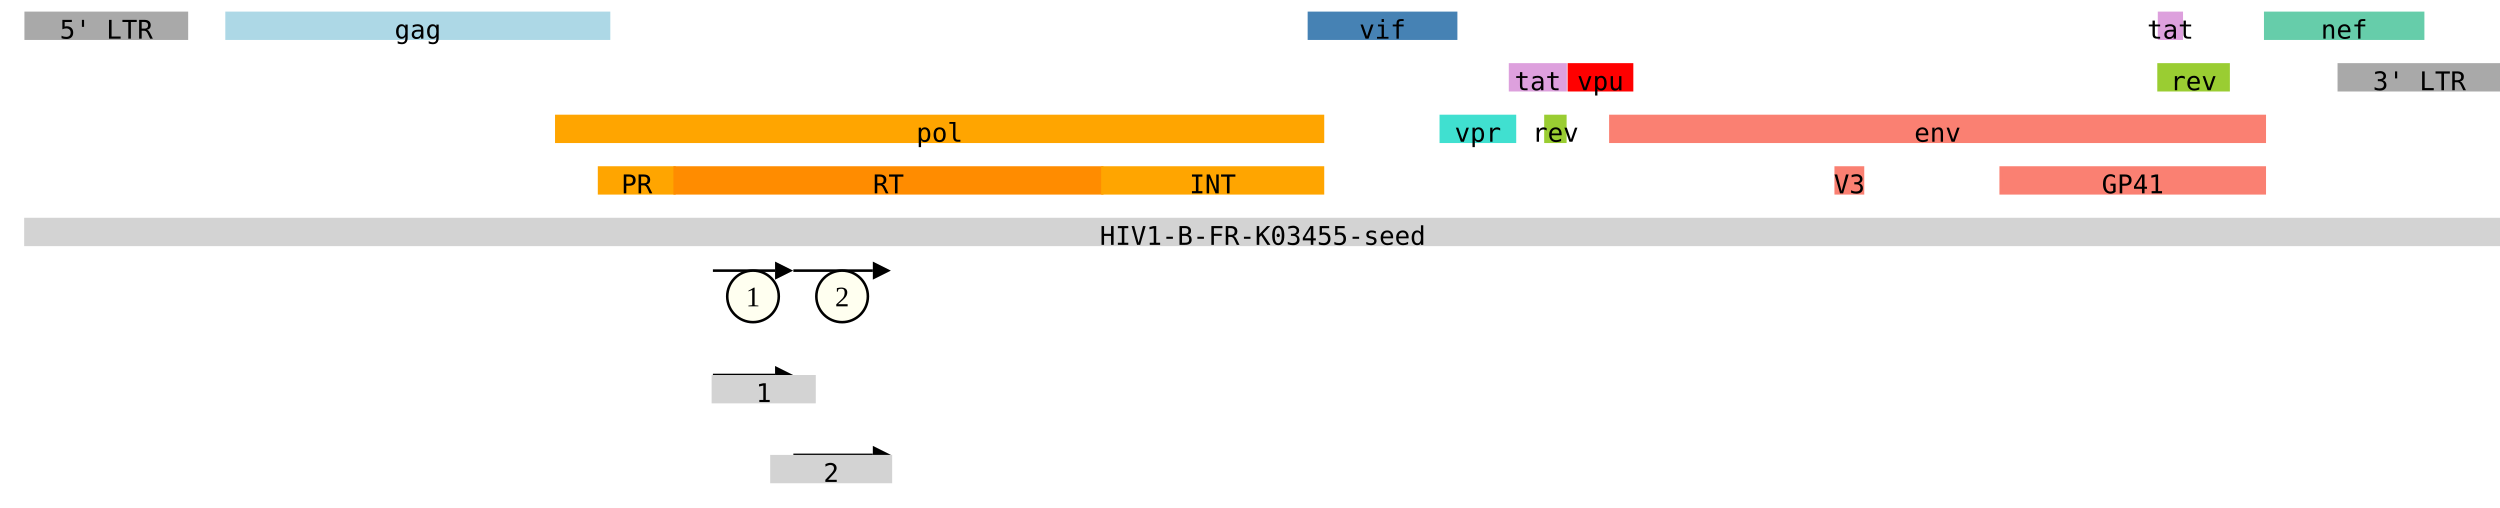
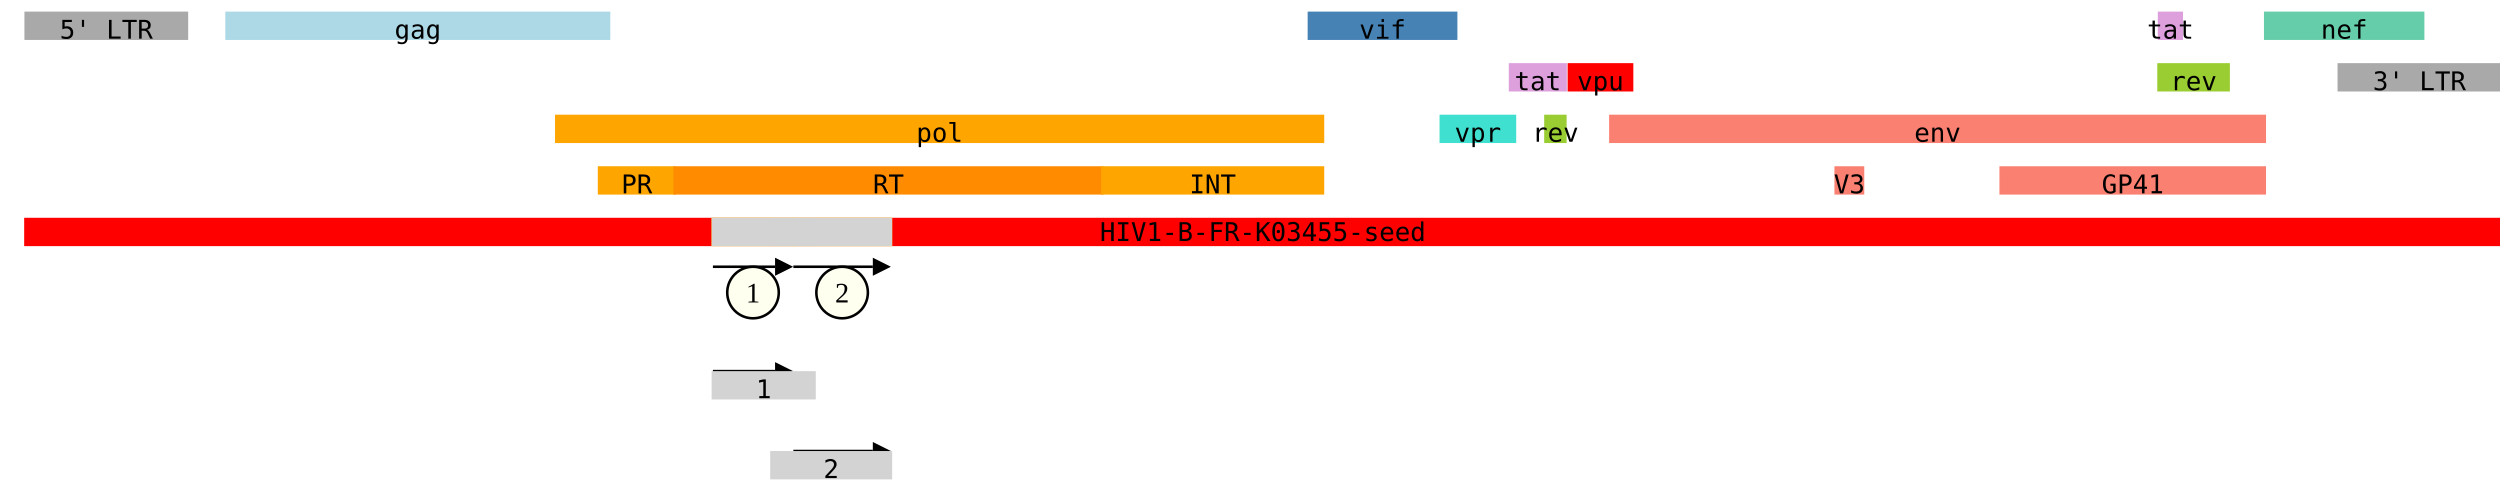
- <svg xmlns="http://www.w3.org/2000/svg" width="970.0" height="197.0" viewBox="0.0 -197.0 970.0 197.0">
+ <svg xmlns="http://www.w3.org/2000/svg" width="970.0" height="195.5" viewBox="0.0 -195.5 970.0 195.5">
  <defs>
</defs>
-   <g transform="translate(0 -182.0)">
+   <g transform="translate(0 -180.5)">
    <g transform="translate(0.0 0)">
      <rect x="9.978" y="-10" width="62.533" height="10" fill="darkgrey" stroke="darkgrey" />
      <g transform="translate(41.24402 0)">
        <text x="0" y="0" font-size="10" font-family="monospace" text-anchor="middle">5' LTR</text>
      </g>
    </g>
    <g transform="translate(0.0 0)">
      <rect x="87.921" y="-10" width="148.38" height="10" fill="lightblue" stroke="lightblue" />
      <g transform="translate(162.1112 0)">
        <text x="0" y="0" font-size="10" font-family="monospace" text-anchor="middle">gag</text>
      </g>
    </g>
    <g transform="translate(0.0 0)">
      <rect x="507.869" y="-10" width="57.1" height="10" fill="steelblue" stroke="steelblue" />
      <g transform="translate(536.4192 0)">
        <text x="0" y="0" font-size="10" font-family="monospace" text-anchor="middle">vif</text>
      </g>
    </g>
    <g transform="translate(0.0 0)">
      <rect x="837.723" y="-10" width="8.792" height="10" fill="plum" stroke="plum" />
      <g transform="translate(842.1189 0)">
        <text x="0" y="0" font-size="10" font-family="monospace" text-anchor="middle">tat</text>
      </g>
    </g>
    <g transform="translate(0.0 0)">
      <rect x="878.917" y="-10" width="61.249" height="10" fill="mediumaquamarine" stroke="mediumaquamarine" />
      <g transform="translate(909.5417 0)">
        <text x="0" y="0" font-size="10" font-family="monospace" text-anchor="middle">nef</text>
      </g>
    </g>
  </g>
-   <g transform="translate(0 -162.0)">
+   <g transform="translate(0 -160.5)">
    <g transform="translate(0.0 0)">
      <rect x="585.912" y="-10" width="21.536" height="10" fill="plum" stroke="plum" />
      <g transform="translate(596.6799 0)">
        <text x="0" y="0" font-size="10" font-family="monospace" text-anchor="middle">tat</text>
      </g>
    </g>
    <g transform="translate(0.0 0)">
      <rect x="608.732" y="-10" width="24.499" height="10" fill="red" stroke="red" />
      <g transform="translate(620.9818 0)">
        <text x="0" y="0" font-size="10" font-family="monospace" text-anchor="middle">vpu</text>
      </g>
    </g>
    <g transform="translate(0.0 0)">
      <rect x="837.525" y="-10" width="27.167" height="10" fill="yellowgreen" stroke="yellowgreen" />
      <g transform="translate(851.1086 0)">
        <text x="0" y="0" font-size="10" font-family="monospace" text-anchor="middle">rev</text>
      </g>
    </g>
    <g transform="translate(0.0 0)">
      <rect x="907.467" y="-10" width="62.533" height="10" fill="darkgrey" stroke="darkgrey" />
      <g transform="translate(938.7336 0)">
        <text x="0" y="0" font-size="10" font-family="monospace" text-anchor="middle">3' LTR</text>
      </g>
    </g>
  </g>
-   <g transform="translate(0 -142.0)">
+   <g transform="translate(0 -140.5)">
    <g transform="translate(0.0 0)">
      <rect x="215.852" y="-10" width="297.451" height="10" fill="orange" stroke="orange" />
      <g transform="translate(364.5774 0)">
        <text x="0" y="0" font-size="10" font-family="monospace" text-anchor="middle">pol</text>
      </g>
    </g>
    <g transform="translate(0.0 0)">
      <rect x="559.042" y="-10" width="28.747" height="10" fill="turquoise" stroke="turquoise" />
      <g transform="translate(573.4153 0)">
        <text x="0" y="0" font-size="10" font-family="monospace" text-anchor="middle">vpr</text>
      </g>
    </g>
    <g transform="translate(0.0 0)">
      <rect x="599.644" y="-10" width="7.705" height="10" fill="yellowgreen" stroke="yellowgreen" />
      <g transform="translate(603.4963 0)">
        <text x="0" y="0" font-size="10" font-family="monospace" text-anchor="middle">rev</text>
      </g>
    </g>
    <g transform="translate(0.0 0)">
      <rect x="624.835" y="-10" width="253.885" height="10" fill="salmon" stroke="salmon" />
      <g transform="translate(751.7772 0)">
        <text x="0" y="0" font-size="10" font-family="monospace" text-anchor="middle">env</text>
      </g>
    </g>
  </g>
-   <g transform="translate(0 -122.0)">
+   <g transform="translate(0 -120.5)">
    <g transform="translate(0.0 0)">
      <rect x="232.448" y="-10" width="29.241" height="10" fill="orange" stroke="orange" />
      <g transform="translate(247.0689 0)">
        <text x="0" y="0" font-size="10" font-family="monospace" text-anchor="middle">PR</text>
      </g>
    </g>
    <g transform="translate(0.0 0)">
      <rect x="261.788" y="-10" width="165.865" height="10" fill="darkorange" stroke="darkorange" />
      <g transform="translate(344.7209 0)">
        <text x="0" y="0" font-size="10" font-family="monospace" text-anchor="middle">RT</text>
      </g>
    </g>
    <g transform="translate(0.0 0)">
      <rect x="427.752" y="-10" width="85.55" height="10" fill="orange" stroke="orange" />
      <g transform="translate(470.5275 0)">
        <text x="0" y="0" font-size="10" font-family="monospace" text-anchor="middle">INT</text>
      </g>
    </g>
    <g transform="translate(0.0 0)">
      <rect x="712.262" y="-10" width="10.57" height="10" fill="salmon" stroke="salmon" />
      <g transform="translate(717.5471 0)">
        <text x="0" y="0" font-size="10" font-family="monospace" text-anchor="middle">V3</text>
      </g>
    </g>
    <g transform="translate(0.0 0)">
      <rect x="776.277" y="-10" width="102.443" height="10" fill="salmon" stroke="salmon" />
      <g transform="translate(827.4982 0)">
        <text x="0" y="0" font-size="10" font-family="monospace" text-anchor="middle">GP41</text>
      </g>
    </g>
  </g>
+   <g transform="translate(0 -100.5)">
+     <g transform="translate(0.0 0)">
+       <rect x="9.879" y="-10" width="960.121" height="10" fill="red" stroke="red" />
+     </g>
+     <g transform="translate(0.0 0)">
+       <rect x="276.607" y="-10" width="31.118" height="10" fill="yellow" stroke="yellow" />
+     </g>
+     <g transform="translate(0.0 0)">
+       <rect x="307.824" y="-10" width="37.836" height="10" fill="yellow" stroke="yellow" />
+     </g>
+     <g transform="translate(0.0 0)">
+       <rect x="276.607" y="-10" width="39.416" height="10" fill="lightgray" stroke="lightgray" />
+     </g>
+     <g transform="translate(0.0 0)">
+       <rect x="299.328" y="-10" width="46.332" height="10" fill="lightgray" stroke="lightgray" />
+     </g>
+   </g>
  <g transform="translate(0.0 -102.0)">
-     <rect x="9.879" y="-10" width="960.121" height="10" fill="lightgrey" stroke="lightgrey" />
-     <g transform="translate(489.9394 0)">
+     <rect x="489.989" y="11.5" width="0.0" height="-11.5" fill="transparent" stroke="transparent" />
+     <g transform="translate(489.9888 0)">
      <text x="0" y="0" font-size="10" font-family="monospace" text-anchor="middle">HIV1-B-FR-K03455-seed</text>
    </g>
  </g>
  <g transform="translate(0 -72.0)">
    <g transform="translate(0.0 0)">
      <path d="M276.607,-20.0 L300.725,-20.0" stroke="black" />
      <circle cx="292.166" cy="-10.0" r="10.0" fill="ivory" stroke="black" />
      <path d="M307.725,-20.0 L300.725,-23.5 L300.725,-16.5 L307.725,-20.0" fill="black" />
      <text x="292.166" y="-10.0" font-size="11.0" text-anchor="middle" dy="0.35em">1</text>
    </g>
    <g transform="translate(0.0 0)">
      <path d="M307.824,-20.0 L338.659,-20.0" stroke="black" />
      <circle cx="326.742" cy="-10.0" r="10.0" fill="ivory" stroke="black" />
      <path d="M345.659,-20.0 L338.659,-23.5 L338.659,-16.5 L345.659,-20.0" fill="black" />
      <text x="326.742" y="-10.0" font-size="11.0" text-anchor="middle" dy="0.35em">2</text>
    </g>
  </g>
  <g transform="translate(0 -61.0)">
    <g transform="translate(0.0 0)">
      <path d="M276.607,9.5 L300.725,9.5" stroke="black" />
      <path d="M307.725,9.5 L300.725,6.0 L300.725,13.0 L307.725,9.5" fill="black" />
    </g>
  </g>
  <g transform="translate(0 -41.0)">
    <g transform="translate(0.0 0)">
      <rect x="276.607" y="-10" width="39.416" height="10" fill="lightgrey" stroke="lightgrey" />
      <g transform="translate(296.3148 0)">
        <text x="0" y="0" font-size="10" font-family="monospace" text-anchor="middle">1</text>
      </g>
    </g>
  </g>
  <g transform="translate(0 -30.0)">
    <g transform="translate(0.0 0)">
      <path d="M307.824,9.5 L338.659,9.5" stroke="black" />
      <path d="M345.659,9.5 L338.659,6.0 L338.659,13.0 L345.659,9.5" fill="black" />
    </g>
  </g>
  <g transform="translate(0 -10.0)">
    <g transform="translate(0.0 0)">
      <rect x="299.328" y="-10" width="46.332" height="10" fill="lightgrey" stroke="lightgrey" />
      <g transform="translate(322.4936 0)">
        <text x="0" y="0" font-size="10" font-family="monospace" text-anchor="middle">2</text>
      </g>
    </g>
  </g>
</svg>
